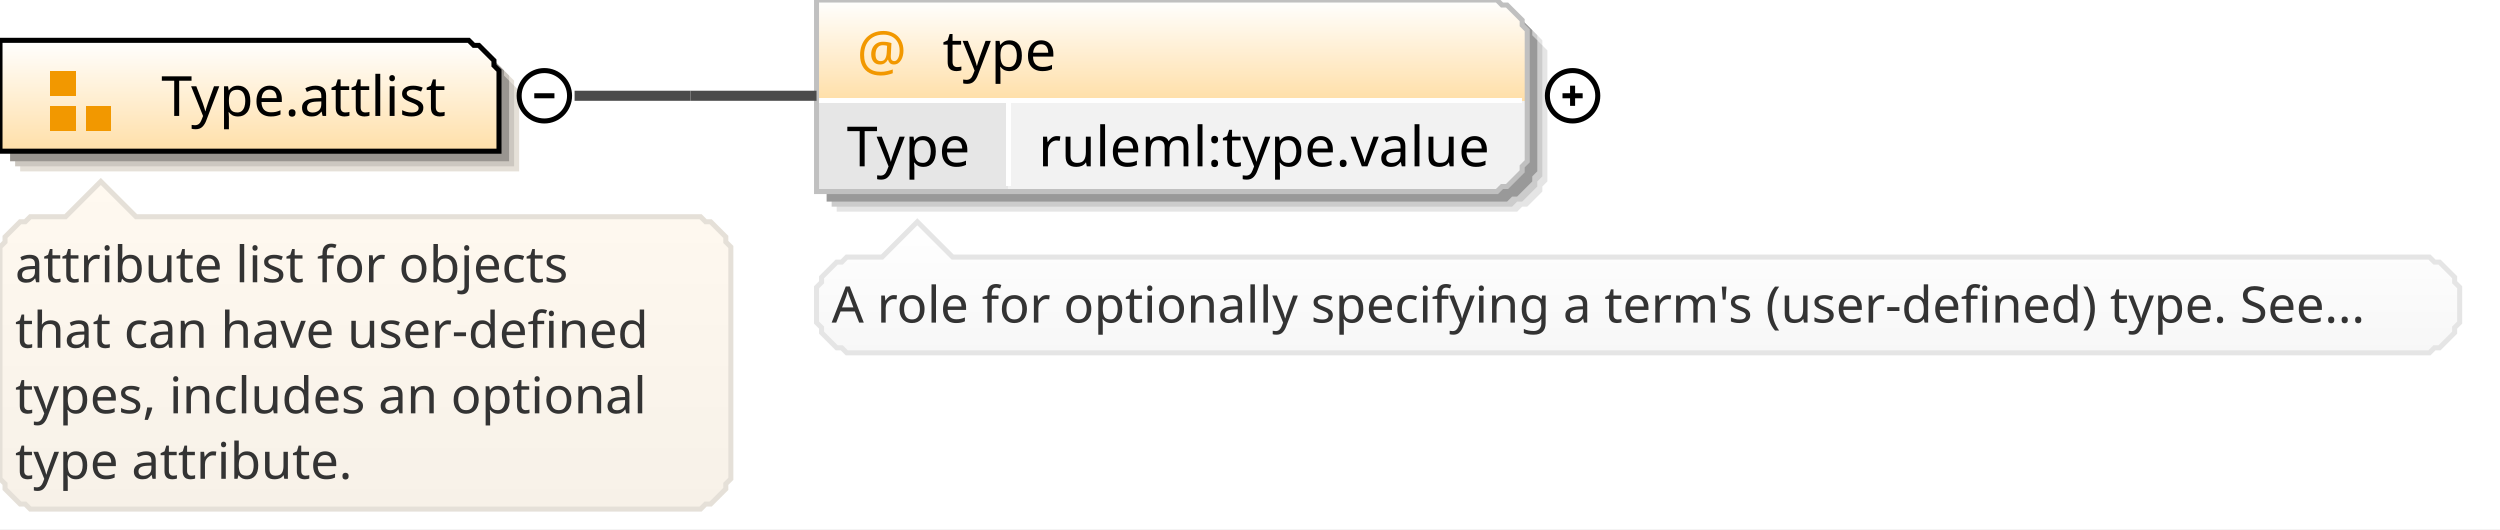
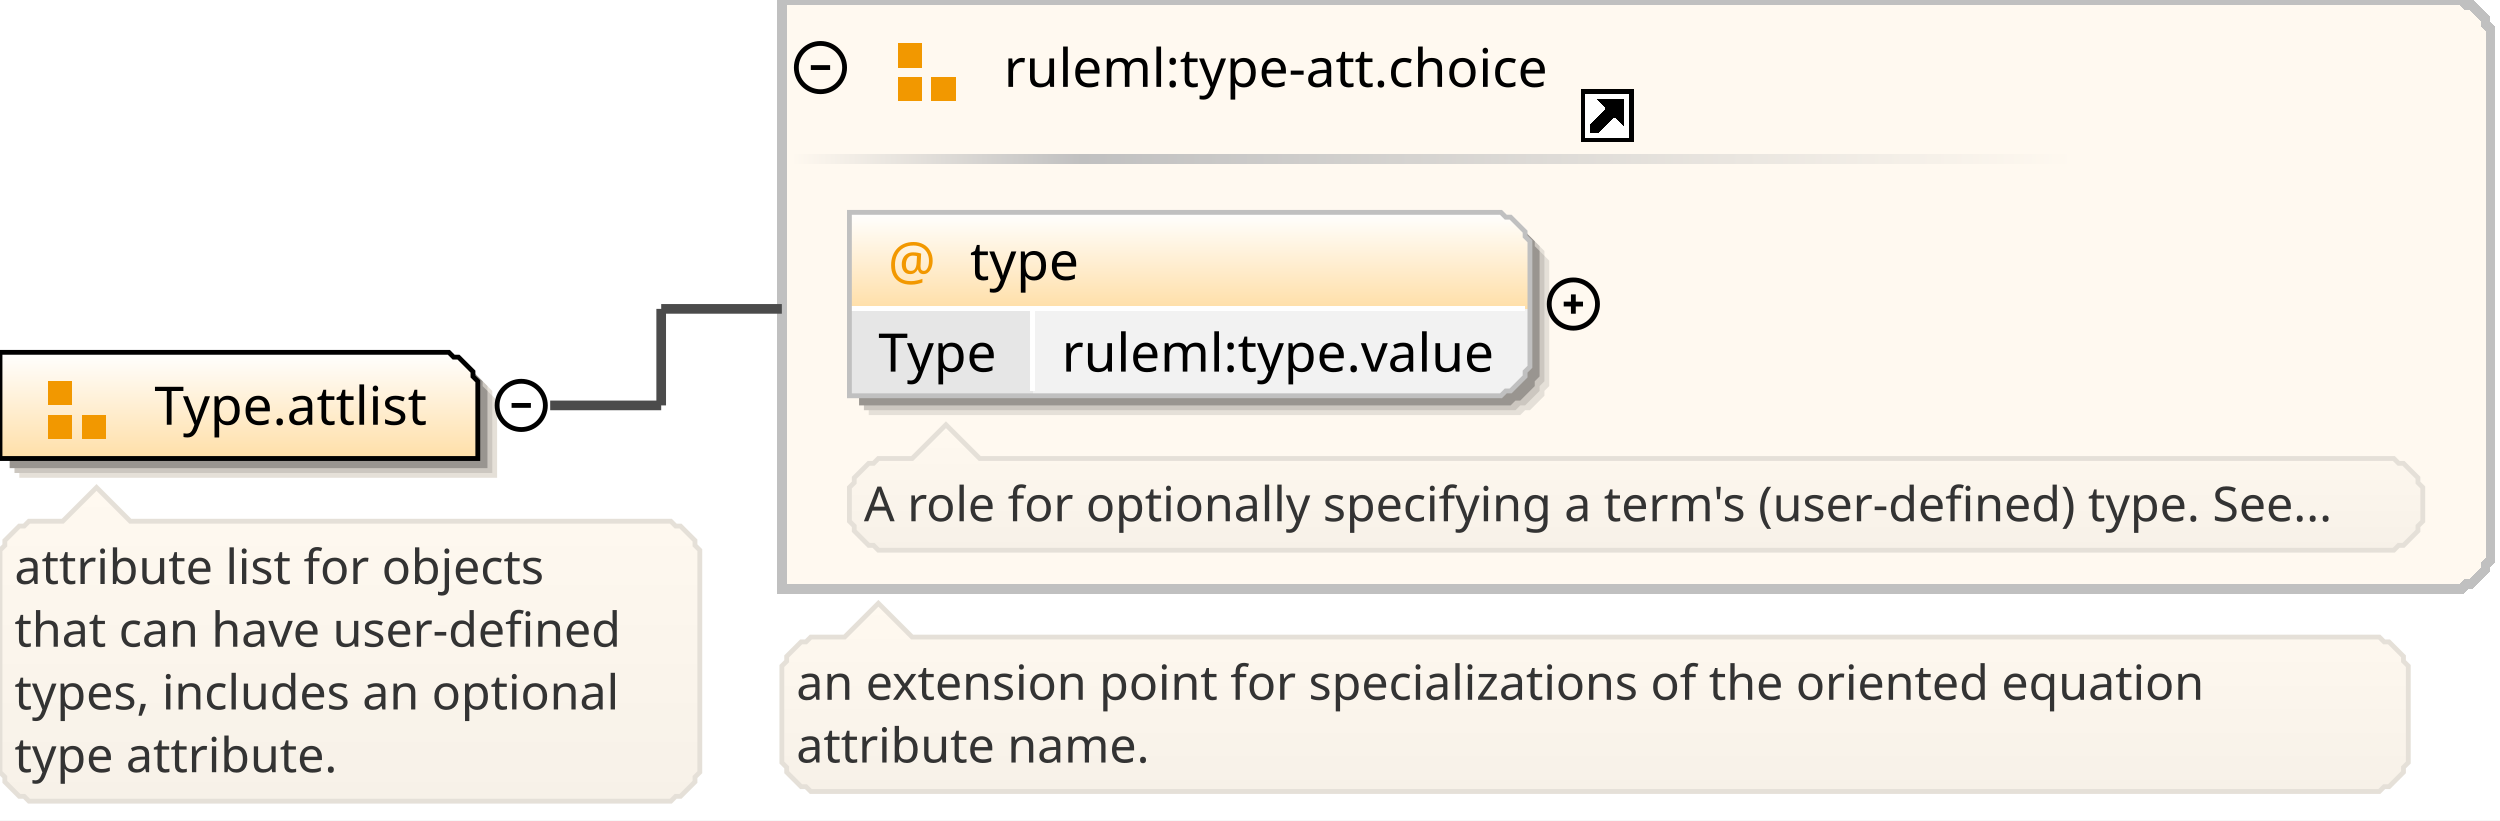
- <svg xmlns="http://www.w3.org/2000/svg" color-interpolation="auto" color-rendering="auto" fill="black" fill-opacity="1" font-family="'Dialog'" font-size="12" font-style="normal" font-weight="normal" height="105" image-rendering="auto" shape-rendering="auto" stroke="black" stroke-dasharray="none" stroke-dashoffset="0" stroke-linecap="square" stroke-linejoin="miter" stroke-miterlimit="10" stroke-opacity="1" stroke-width="1" text-rendering="auto" width="496">
+ <svg xmlns="http://www.w3.org/2000/svg" color-interpolation="auto" color-rendering="auto" fill="black" fill-opacity="1" font-family="'Dialog'" font-size="12" font-style="normal" font-weight="normal" height="170" image-rendering="auto" shape-rendering="auto" stroke="black" stroke-dasharray="none" stroke-dashoffset="0" stroke-linecap="square" stroke-linejoin="miter" stroke-miterlimit="10" stroke-opacity="1" stroke-width="1" text-rendering="auto" width="518">
  <defs id="genericDefs" />
  <g>
    <defs id="defs1">
-       <linearGradient gradientUnits="userSpaceOnUse" id="linearGradient1" spreadMethod="pad" x1="0" x2="0" y1="8" y2="30">
+       <linearGradient gradientUnits="userSpaceOnUse" id="linearGradient1" spreadMethod="pad" x1="0" x2="0" y1="73" y2="95">
        <stop offset="0%" stop-color="white" stop-opacity="1" />
        <stop offset="100%" stop-color="rgb(255,223,168)" stop-opacity="1" />
      </linearGradient>
-       <linearGradient gradientUnits="userSpaceOnUse" id="linearGradient2" spreadMethod="pad" x1="162" x2="162" y1="0" y2="20">
+       <linearGradient gradientUnits="userSpaceOnUse" id="linearGradient2" spreadMethod="pad" x1="224" x2="430" y1="32" y2="32">
+         <stop offset="0%" stop-color="silver" stop-opacity="1" />
+         <stop offset="100%" stop-color="rgb(255,249,240)" stop-opacity="1" />
+       </linearGradient>
+       <linearGradient gradientUnits="userSpaceOnUse" id="linearGradient3" spreadMethod="pad" x1="164" x2="224" y1="32" y2="32">
+         <stop offset="0%" stop-color="rgb(255,249,240)" stop-opacity="1" />
+         <stop offset="100%" stop-color="silver" stop-opacity="1" />
+       </linearGradient>
+       <linearGradient gradientUnits="userSpaceOnUse" id="linearGradient4" spreadMethod="pad" x1="176" x2="176" y1="44" y2="64">
        <stop offset="0%" stop-color="white" stop-opacity="1" />
        <stop offset="100%" stop-color="rgb(255,223,168)" stop-opacity="1" />
      </linearGradient>
-       <linearGradient gradientUnits="userSpaceOnUse" id="linearGradient3" spreadMethod="pad" x1="162" x2="162" y1="44" y2="70">
-         <stop offset="0%" stop-color="white" stop-opacity="1" />
-         <stop offset="100%" stop-color="rgb(247,247,247)" stop-opacity="1" />
+       <linearGradient gradientUnits="userSpaceOnUse" id="linearGradient5" spreadMethod="pad" x1="176" x2="176" y1="88" y2="114">
+         <stop offset="0%" stop-color="rgb(255,249,240)" stop-opacity="1" />
+         <stop offset="100%" stop-color="rgb(247,241,232)" stop-opacity="1" />
      </linearGradient>
-       <linearGradient gradientUnits="userSpaceOnUse" id="linearGradient4" spreadMethod="pad" x1="0" x2="0" y1="36" y2="101">
+       <linearGradient gradientUnits="userSpaceOnUse" id="linearGradient6" spreadMethod="pad" x1="162" x2="162" y1="125" y2="164">
+         <stop offset="0%" stop-color="rgb(255,249,240)" stop-opacity="1" />
+         <stop offset="100%" stop-color="rgb(247,241,232)" stop-opacity="1" />
+       </linearGradient>
+       <linearGradient gradientUnits="userSpaceOnUse" id="linearGradient7" spreadMethod="pad" x1="0" x2="0" y1="101" y2="166">
        <stop offset="0%" stop-color="rgb(255,249,240)" stop-opacity="1" />
        <stop offset="100%" stop-color="rgb(247,241,232)" stop-opacity="1" />
      </linearGradient>
      <clipPath clipPathUnits="userSpaceOnUse" id="clipPath1">
-         <path d="M0 0 L496 0 L496 105 L0 105 L0 0 Z" />
+         <path d="M0 0 L518 0 L518 170 L0 170 L0 0 Z" />
      </clipPath>
    </defs>
    <g fill="white" stroke="white" text-rendering="geometricPrecision">
-       <rect clip-path="url(#clipPath1)" height="105" stroke="none" width="496" x="0" y="0" />
+       <rect clip-path="url(#clipPath1)" height="170" stroke="none" width="518" x="0" y="0" />
    </g>
    <g fill="rgb(229,224,216)" font-family="sans-serif" font-size="11" stroke="rgb(229,224,216)" text-rendering="geometricPrecision">
-       <polygon clip-path="url(#clipPath1)" points=" 4 12 97 12 98 13 99 13 100 14 101 15 102 16 102 17 103 18 103 34 4 34" stroke="none" />
-       <polygon clip-path="url(#clipPath1)" fill="rgb(204,199,192)" points=" 3 11 96 11 97 12 98 12 99 13 100 14 101 15 101 16 102 17 102 33 3 33" stroke="none" />
-       <polygon clip-path="url(#clipPath1)" fill="rgb(153,149,144)" points=" 2 10 95 10 96 11 97 11 98 12 99 13 100 14 100 15 101 16 101 32 2 32" stroke="none" />
-       <polygon clip-path="url(#clipPath1)" fill="url(#linearGradient1)" points=" 0 8 93 8 94 9 95 9 96 10 97 11 98 12 98 13 99 14 99 30 0 30" shape-rendering="crispEdges" stroke="none" />
-       <polygon clip-path="url(#clipPath1)" fill="none" points=" 0 8 93 8 94 9 95 9 96 10 97 11 98 12 98 13 99 14 99 30 0 30" stroke="black" stroke-linecap="butt" />
+       <polygon clip-path="url(#clipPath1)" points=" 4 77 97 77 98 78 99 78 100 79 101 80 102 81 102 82 103 83 103 99 4 99" stroke="none" />
+       <polygon clip-path="url(#clipPath1)" fill="rgb(204,199,192)" points=" 3 76 96 76 97 77 98 77 99 78 100 79 101 80 101 81 102 82 102 98 3 98" stroke="none" />
+       <polygon clip-path="url(#clipPath1)" fill="rgb(153,149,144)" points=" 2 75 95 75 96 76 97 76 98 77 99 78 100 79 100 80 101 81 101 97 2 97" stroke="none" />
+       <polygon clip-path="url(#clipPath1)" fill="url(#linearGradient1)" points=" 0 73 93 73 94 74 95 74 96 75 97 76 98 77 98 78 99 79 99 95 0 95" shape-rendering="crispEdges" stroke="none" />
+       <polygon clip-path="url(#clipPath1)" fill="none" points=" 0 73 93 73 94 74 95 74 96 75 97 76 98 77 98 78 99 79 99 95 0 95" stroke="black" stroke-linecap="butt" />
    </g>
    <g fill="rgb(242,152,0)" font-family="sans-serif" font-size="11" shape-rendering="crispEdges" stroke="rgb(242,152,0)" stroke-linecap="butt" text-rendering="geometricPrecision">
-       <rect clip-path="url(#clipPath1)" height="5" stroke="none" width="5" x="10" y="14" />
-       <rect clip-path="url(#clipPath1)" height="5" stroke="none" width="5" x="10" y="21" />
-       <rect clip-path="url(#clipPath1)" height="5" stroke="none" width="5" x="17" y="21" />
-       <text clip-path="url(#clipPath1)" fill="black" stroke="none" x="32" xml:space="preserve" y="23">Type.attlist</text>
-       <circle clip-path="url(#clipPath1)" cx="108" cy="19" fill="none" r="5" shape-rendering="auto" stroke="black" />
-       <line clip-path="url(#clipPath1)" fill="none" shape-rendering="auto" stroke="black" x1="106" x2="110" y1="19" y2="19" />
-       <polygon clip-path="url(#clipPath1)" fill="rgb(229,229,229)" points=" 166 4 301 4 302 5 303 5 304 6 305 7 306 8 306 9 307 10 307 36 306 37 306 38 305 39 304 40 303 41 302 41 301 42 166 42" shape-rendering="auto" stroke="none" />
-       <polygon clip-path="url(#clipPath1)" fill="rgb(204,204,204)" points=" 165 3 300 3 301 4 302 4 303 5 304 6 305 7 305 8 306 9 306 35 305 36 305 37 304 38 303 39 302 40 301 40 300 41 165 41" shape-rendering="auto" stroke="none" />
-       <polygon clip-path="url(#clipPath1)" fill="rgb(153,153,153)" points=" 164 2 299 2 300 3 301 3 302 4 303 5 304 6 304 7 305 8 305 34 304 35 304 36 303 37 302 38 301 39 300 39 299 40 164 40" shape-rendering="auto" stroke="none" />
-       <polygon clip-path="url(#clipPath1)" fill="url(#linearGradient2)" points=" 162 0 297 0 298 1 299 1 300 2 301 3 302 4 302 5 303 6 303 20 302 20 302 20 301 20 300 20 299 20 298 20 297 20 162 20" stroke="none" />
-       <polygon clip-path="url(#clipPath1)" fill="rgb(230,230,230)" points=" 162 20 200 20 200 20 200 20 200 20 200 20 200 20 200 20 200 20 200 32 200 33 200 34 200 35 200 36 200 37 200 37 200 38 162 38" stroke="none" />
-       <polygon clip-path="url(#clipPath1)" fill="rgb(242,242,242)" points=" 200 20 297 20 298 20 299 20 300 20 301 20 302 20 302 20 303 20 303 32 302 33 302 34 301 35 300 36 299 37 298 37 297 38 200 38" stroke="none" />
-       <line clip-path="url(#clipPath1)" fill="none" stroke="white" x1="162" x2="302" y1="20" y2="20" />
-       <text clip-path="url(#clipPath1)" fill="black" stroke="none" x="168" xml:space="preserve" y="33">Type</text>
-       <text clip-path="url(#clipPath1)" fill="black" stroke="none" x="206" xml:space="preserve" y="33">ruleml:type.value</text>
-       <line clip-path="url(#clipPath1)" fill="none" stroke="white" x1="200" x2="200" y1="20" y2="37" />
-       <polygon clip-path="url(#clipPath1)" fill="none" points=" 162 0 297 0 298 1 299 1 300 2 301 3 302 4 302 5 303 6 303 32 302 33 302 34 301 35 300 36 299 37 298 37 297 38 162 38" shape-rendering="auto" stroke="silver" />
-       <text clip-path="url(#clipPath1)" stroke="none" x="170" xml:space="preserve" y="14">@</text>
-       <text clip-path="url(#clipPath1)" fill="black" stroke="none" x="187" xml:space="preserve" y="14">type</text>
-       <circle clip-path="url(#clipPath1)" cx="312" cy="19" fill="none" r="5" shape-rendering="auto" stroke="black" />
-       <line clip-path="url(#clipPath1)" fill="none" shape-rendering="auto" stroke="black" x1="310" x2="314" y1="19" y2="19" />
-       <line clip-path="url(#clipPath1)" fill="none" shape-rendering="auto" stroke="black" x1="312" x2="312" y1="17" y2="21" />
-       <polygon clip-path="url(#clipPath1)" fill="url(#linearGradient3)" points=" 162 57 163 56 163 55 164 54 165 53 166 52 167 52 168 51 175 51 182 44 189 51 482 51 483 52 484 52 485 53 486 54 487 55 487 56 488 57 488 64 487 65 487 66 486 67 485 68 484 69 483 69 482 70 168 70 167 69 166 69 165 68 164 67 163 66 163 65 162 64" stroke="none" />
-       <polygon clip-path="url(#clipPath1)" fill="none" points=" 162 57 163 56 163 55 164 54 165 53 166 52 167 52 168 51 175 51 182 44 189 51 482 51 483 52 484 52 485 53 486 54 487 55 487 56 488 57 488 64 487 65 487 66 486 67 485 68 484 69 483 69 482 70 168 70 167 69 166 69 165 68 164 67 163 66 163 65 162 64" shape-rendering="auto" stroke="rgb(229,229,229)" />
-       <text clip-path="url(#clipPath1)" fill="rgb(51,51,51)" font-size="10" stroke="none" x="165" xml:space="preserve" y="64">A role for optionally specifying a term's (user-defined) type. See...</text>
+       <rect clip-path="url(#clipPath1)" height="5" stroke="none" width="5" x="10" y="79" />
+       <rect clip-path="url(#clipPath1)" height="5" stroke="none" width="5" x="10" y="86" />
+       <rect clip-path="url(#clipPath1)" height="5" stroke="none" width="5" x="17" y="86" />
+       <text clip-path="url(#clipPath1)" fill="black" stroke="none" x="32" xml:space="preserve" y="88">Type.attlist</text>
+       <circle clip-path="url(#clipPath1)" cx="108" cy="84" fill="none" r="5" shape-rendering="auto" stroke="black" />
+       <line clip-path="url(#clipPath1)" fill="none" shape-rendering="auto" stroke="black" x1="106" x2="110" y1="84" y2="84" />
+       <polygon clip-path="url(#clipPath1)" fill="rgb(255,249,240)" points=" 162 0 510 0 511 1 512 1 513 2 514 3 515 4 515 5 516 6 516 116 515 117 515 118 514 119 513 120 512 121 511 121 510 122 162 122" stroke="none" stroke-width="2" />
+       <polygon clip-path="url(#clipPath1)" fill="none" points=" 162 0 510 0 511 1 512 1 513 2 514 3 515 4 515 5 516 6 516 116 515 117 515 118 514 119 513 120 512 121 511 121 510 122 162 122" stroke="silver" stroke-width="2" />
+       <rect clip-path="url(#clipPath1)" fill="url(#linearGradient2)" height="2" stroke="none" stroke-width="2" width="206" x="224" y="32" />
+       <rect clip-path="url(#clipPath1)" fill="url(#linearGradient3)" height="2" stroke="none" stroke-width="2" width="60" x="164" y="32" />
+       <rect clip-path="url(#clipPath1)" height="5" stroke="none" width="5" x="186" y="9" />
+       <rect clip-path="url(#clipPath1)" height="5" stroke="none" width="5" x="186" y="16" />
+       <rect clip-path="url(#clipPath1)" height="5" stroke="none" width="5" x="193" y="16" />
+       <text clip-path="url(#clipPath1)" fill="black" stroke="none" x="208" xml:space="preserve" y="18">ruleml:type-att.choice</text>
+       <rect clip-path="url(#clipPath1)" fill="white" height="10" stroke="none" width="10" x="328" y="19" />
+       <polygon clip-path="url(#clipPath1)" fill="none" points=" 330 27 330 26 333 23 333 22 332 21 336 21 336 25 335 24 334 24 331 27" stroke="black" />
+       <polygon clip-path="url(#clipPath1)" fill="black" points=" 330 27 330 26 333 23 333 22 332 21 336 21 336 25 335 24 334 24 331 27" stroke="none" />
+       <rect clip-path="url(#clipPath1)" fill="none" height="10" stroke="black" width="10" x="328" y="19" />
+       <circle clip-path="url(#clipPath1)" cx="170" cy="14" fill="none" r="5" shape-rendering="auto" stroke="black" />
+       <line clip-path="url(#clipPath1)" fill="none" shape-rendering="auto" stroke="black" x1="168" x2="172" y1="14" y2="14" />
+       <polygon clip-path="url(#clipPath1)" fill="rgb(229,224,216)" points=" 180 48 315 48 316 49 317 49 318 50 319 51 320 52 320 53 321 54 321 80 320 81 320 82 319 83 318 84 317 85 316 85 315 86 180 86" shape-rendering="auto" stroke="none" />
+       <polygon clip-path="url(#clipPath1)" fill="rgb(204,199,192)" points=" 179 47 314 47 315 48 316 48 317 49 318 50 319 51 319 52 320 53 320 79 319 80 319 81 318 82 317 83 316 84 315 84 314 85 179 85" shape-rendering="auto" stroke="none" />
+       <polygon clip-path="url(#clipPath1)" fill="rgb(153,149,144)" points=" 178 46 313 46 314 47 315 47 316 48 317 49 318 50 318 51 319 52 319 78 318 79 318 80 317 81 316 82 315 83 314 83 313 84 178 84" shape-rendering="auto" stroke="none" />
+       <polygon clip-path="url(#clipPath1)" fill="url(#linearGradient4)" points=" 176 44 311 44 312 45 313 45 314 46 315 47 316 48 316 49 317 50 317 64 316 64 316 64 315 64 314 64 313 64 312 64 311 64 176 64" stroke="none" />
+       <polygon clip-path="url(#clipPath1)" fill="rgb(230,230,230)" points=" 176 64 214 64 214 64 214 64 214 64 214 64 214 64 214 64 214 64 214 76 214 77 214 78 214 79 214 80 214 81 214 81 214 82 176 82" stroke="none" />
+       <polygon clip-path="url(#clipPath1)" fill="rgb(242,242,242)" points=" 214 64 311 64 312 64 313 64 314 64 315 64 316 64 316 64 317 64 317 76 316 77 316 78 315 79 314 80 313 81 312 81 311 82 214 82" stroke="none" />
+       <line clip-path="url(#clipPath1)" fill="none" stroke="white" x1="176" x2="316" y1="64" y2="64" />
+       <text clip-path="url(#clipPath1)" fill="black" stroke="none" x="182" xml:space="preserve" y="77">Type</text>
+       <text clip-path="url(#clipPath1)" fill="black" stroke="none" x="220" xml:space="preserve" y="77">ruleml:type.value</text>
+       <line clip-path="url(#clipPath1)" fill="none" stroke="white" x1="214" x2="214" y1="64" y2="81" />
+       <polygon clip-path="url(#clipPath1)" fill="none" points=" 176 44 311 44 312 45 313 45 314 46 315 47 316 48 316 49 317 50 317 76 316 77 316 78 315 79 314 80 313 81 312 81 311 82 176 82" shape-rendering="auto" stroke="silver" />
+       <text clip-path="url(#clipPath1)" stroke="none" x="184" xml:space="preserve" y="58">@</text>
+       <text clip-path="url(#clipPath1)" fill="black" stroke="none" x="201" xml:space="preserve" y="58">type</text>
+       <circle clip-path="url(#clipPath1)" cx="326" cy="63" fill="none" r="5" shape-rendering="auto" stroke="black" />
+       <line clip-path="url(#clipPath1)" fill="none" shape-rendering="auto" stroke="black" x1="324" x2="328" y1="63" y2="63" />
+       <line clip-path="url(#clipPath1)" fill="none" shape-rendering="auto" stroke="black" x1="326" x2="326" y1="61" y2="65" />
+       <polygon clip-path="url(#clipPath1)" fill="url(#linearGradient5)" points=" 176 101 177 100 177 99 178 98 179 97 180 96 181 96 182 95 189 95 196 88 203 95 496 95 497 96 498 96 499 97 500 98 501 99 501 100 502 101 502 108 501 109 501 110 500 111 499 112 498 113 497 113 496 114 182 114 181 113 180 113 179 112 178 111 177 110 177 109 176 108" stroke="none" />
+       <polygon clip-path="url(#clipPath1)" fill="none" points=" 176 101 177 100 177 99 178 98 179 97 180 96 181 96 182 95 189 95 196 88 203 95 496 95 497 96 498 96 499 97 500 98 501 99 501 100 502 101 502 108 501 109 501 110 500 111 499 112 498 113 497 113 496 114 182 114 181 113 180 113 179 112 178 111 177 110 177 109 176 108" shape-rendering="auto" stroke="rgb(229,224,216)" />
+       <text clip-path="url(#clipPath1)" fill="rgb(51,51,51)" font-size="10" stroke="none" x="179" xml:space="preserve" y="108">A role for optionally specifying a term's (user-defined) type. See...</text>
+       <polygon clip-path="url(#clipPath1)" fill="url(#linearGradient6)" points=" 162 138 163 137 163 136 164 135 165 134 166 133 167 133 168 132 175 132 182 125 189 132 493 132 494 133 495 133 496 134 497 135 498 136 498 137 499 138 499 158 498 159 498 160 497 161 496 162 495 163 494 163 493 164 168 164 167 163 166 163 165 162 164 161 163 160 163 159 162 158" stroke="none" />
+       <polygon clip-path="url(#clipPath1)" fill="none" points=" 162 138 163 137 163 136 164 135 165 134 166 133 167 133 168 132 175 132 182 125 189 132 493 132 494 133 495 133 496 134 497 135 498 136 498 137 499 138 499 158 498 159 498 160 497 161 496 162 495 163 494 163 493 164 168 164 167 163 166 163 165 162 164 161 163 160 163 159 162 158" shape-rendering="auto" stroke="rgb(229,224,216)" />
+       <text clip-path="url(#clipPath1)" fill="rgb(51,51,51)" font-size="10" stroke="none" x="165" xml:space="preserve" y="145">an extension point for specializations of the oriented equation </text>
+       <text clip-path="url(#clipPath1)" fill="rgb(51,51,51)" font-size="10" stroke="none" x="165" xml:space="preserve" y="158">attribute name.</text>
    </g>
    <g fill="rgb(75,75,75)" font-family="sans-serif" font-size="11" stroke="rgb(75,75,75)" stroke-linecap="butt" stroke-width="2" text-rendering="geometricPrecision">
-       <line clip-path="url(#clipPath1)" fill="none" x1="114" x2="137" y1="19" y2="19" />
-       <line clip-path="url(#clipPath1)" fill="none" x1="137" x2="137" y1="19" y2="19" />
-       <line clip-path="url(#clipPath1)" fill="none" x1="137" x2="162" y1="19" y2="19" />
+       <line clip-path="url(#clipPath1)" fill="none" x1="114" x2="137" y1="84" y2="84" />
+       <line clip-path="url(#clipPath1)" fill="none" x1="137" x2="137" y1="64" y2="84" />
+       <line clip-path="url(#clipPath1)" fill="none" x1="137" x2="162" y1="64" y2="64" />
    </g>
-     <g fill="url(#linearGradient4)" font-family="sans-serif" font-size="11" shape-rendering="crispEdges" stroke="url(#linearGradient4)" stroke-linecap="butt" text-rendering="geometricPrecision">
-       <polygon clip-path="url(#clipPath1)" points=" 0 49 1 48 1 47 2 46 3 45 4 44 5 44 6 43 13 43 20 36 27 43 139 43 140 44 141 44 142 45 143 46 144 47 144 48 145 49 145 95 144 96 144 97 143 98 142 99 141 100 140 100 139 101 6 101 5 100 4 100 3 99 2 98 1 97 1 96 0 95" stroke="none" />
-       <polygon clip-path="url(#clipPath1)" fill="none" points=" 0 49 1 48 1 47 2 46 3 45 4 44 5 44 6 43 13 43 20 36 27 43 139 43 140 44 141 44 142 45 143 46 144 47 144 48 145 49 145 95 144 96 144 97 143 98 142 99 141 100 140 100 139 101 6 101 5 100 4 100 3 99 2 98 1 97 1 96 0 95" shape-rendering="auto" stroke="rgb(229,224,216)" />
-       <text clip-path="url(#clipPath1)" fill="rgb(51,51,51)" font-size="10" stroke="none" x="3" xml:space="preserve" y="56">attribute list for objects </text>
-       <text clip-path="url(#clipPath1)" fill="rgb(51,51,51)" font-size="10" stroke="none" x="3" xml:space="preserve" y="69">that can have user-defined </text>
-       <text clip-path="url(#clipPath1)" fill="rgb(51,51,51)" font-size="10" stroke="none" x="3" xml:space="preserve" y="82">types, includes an optional </text>
-       <text clip-path="url(#clipPath1)" fill="rgb(51,51,51)" font-size="10" stroke="none" x="3" xml:space="preserve" y="95">type attribute.</text>
+     <g fill="url(#linearGradient7)" font-family="sans-serif" font-size="11" shape-rendering="crispEdges" stroke="url(#linearGradient7)" stroke-linecap="butt" text-rendering="geometricPrecision">
+       <polygon clip-path="url(#clipPath1)" points=" 0 114 1 113 1 112 2 111 3 110 4 109 5 109 6 108 13 108 20 101 27 108 139 108 140 109 141 109 142 110 143 111 144 112 144 113 145 114 145 160 144 161 144 162 143 163 142 164 141 165 140 165 139 166 6 166 5 165 4 165 3 164 2 163 1 162 1 161 0 160" stroke="none" />
+       <polygon clip-path="url(#clipPath1)" fill="none" points=" 0 114 1 113 1 112 2 111 3 110 4 109 5 109 6 108 13 108 20 101 27 108 139 108 140 109 141 109 142 110 143 111 144 112 144 113 145 114 145 160 144 161 144 162 143 163 142 164 141 165 140 165 139 166 6 166 5 165 4 165 3 164 2 163 1 162 1 161 0 160" shape-rendering="auto" stroke="rgb(229,224,216)" />
+       <text clip-path="url(#clipPath1)" fill="rgb(51,51,51)" font-size="10" stroke="none" x="3" xml:space="preserve" y="121">attribute list for objects </text>
+       <text clip-path="url(#clipPath1)" fill="rgb(51,51,51)" font-size="10" stroke="none" x="3" xml:space="preserve" y="134">that can have user-defined </text>
+       <text clip-path="url(#clipPath1)" fill="rgb(51,51,51)" font-size="10" stroke="none" x="3" xml:space="preserve" y="147">types, includes an optional </text>
+       <text clip-path="url(#clipPath1)" fill="rgb(51,51,51)" font-size="10" stroke="none" x="3" xml:space="preserve" y="160">type attribute.</text>
    </g>
  </g>
</svg>
